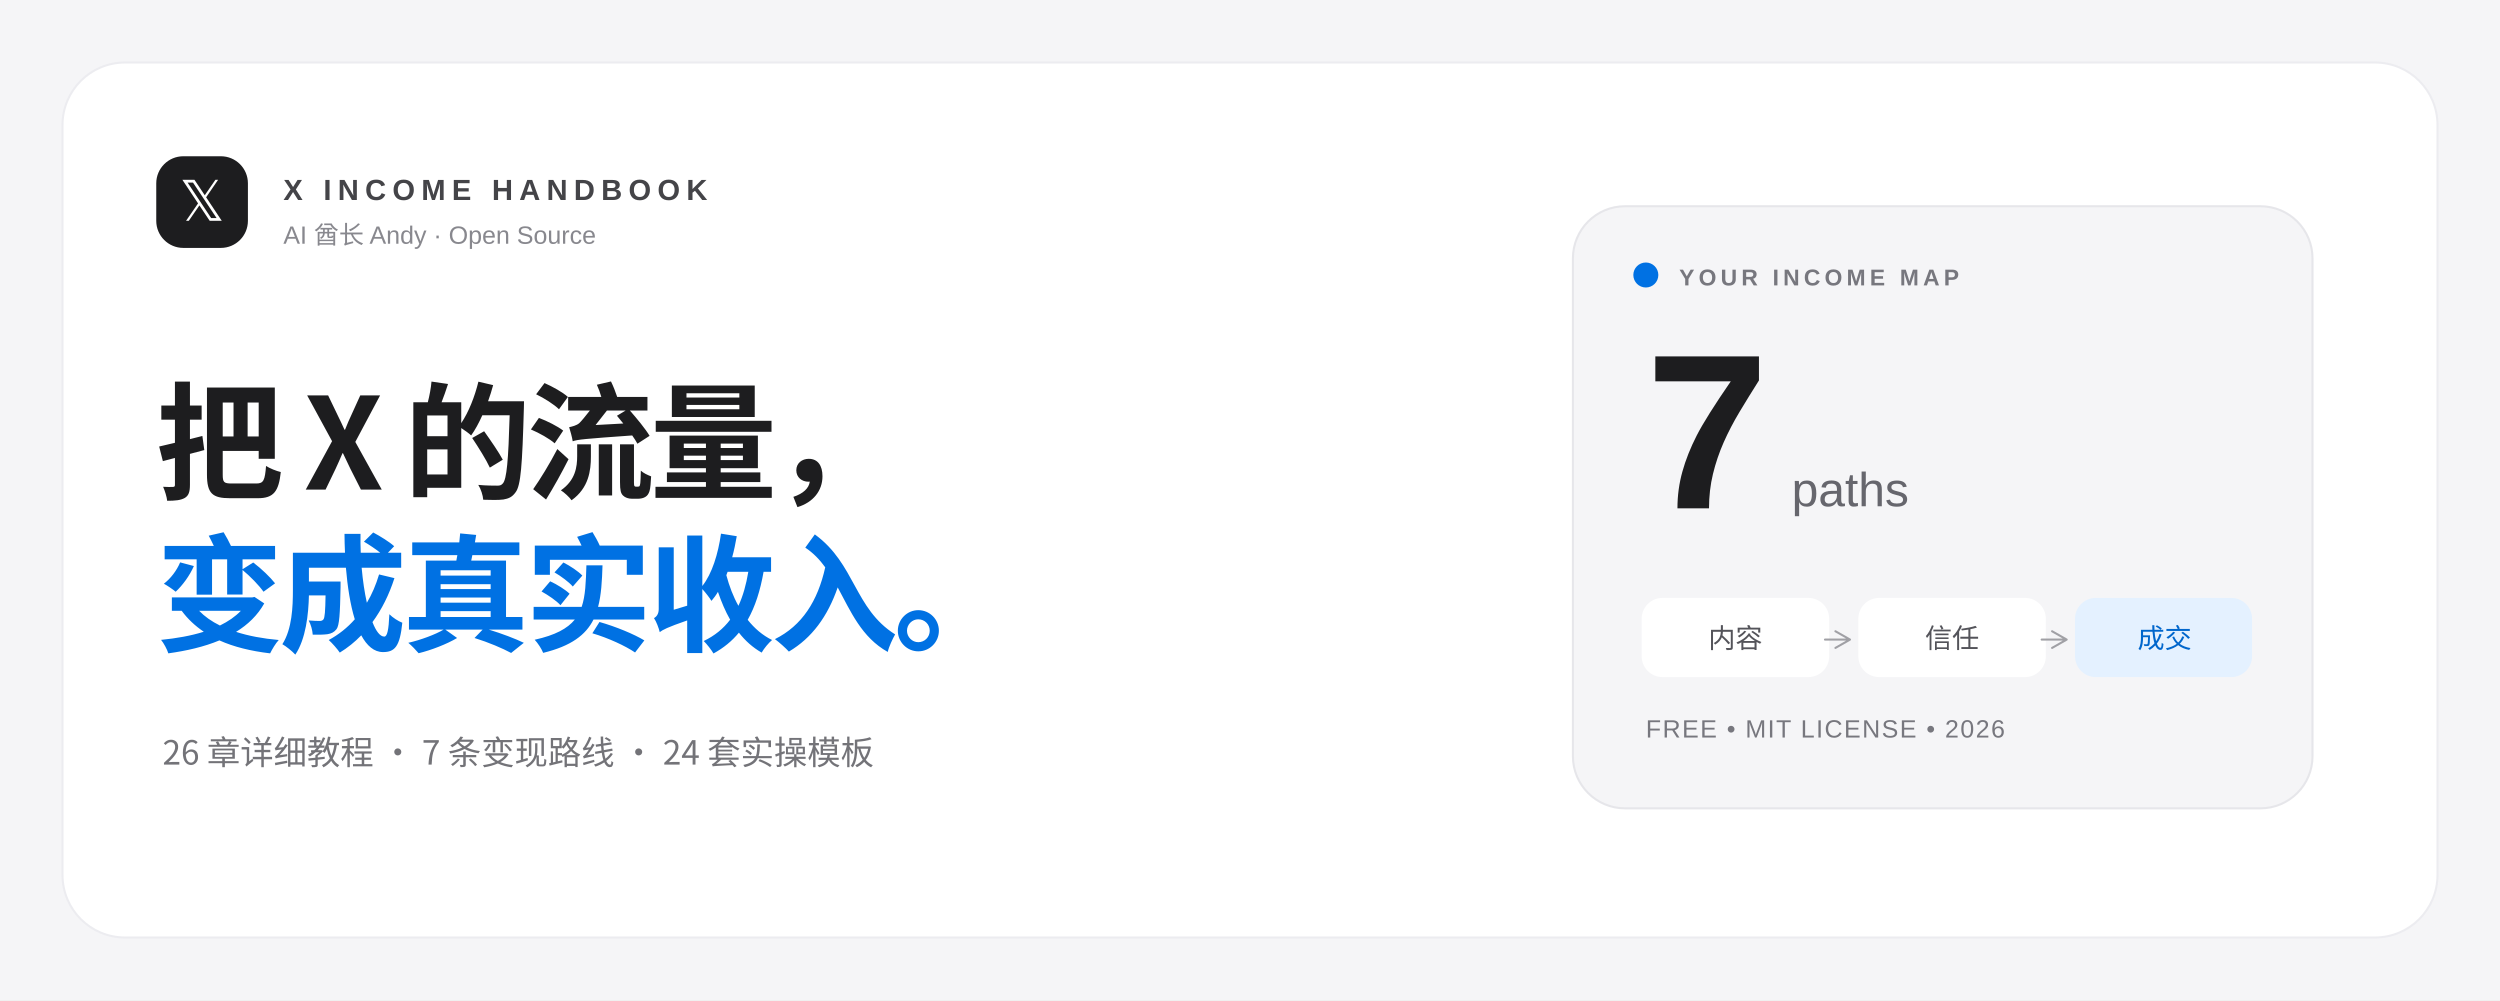
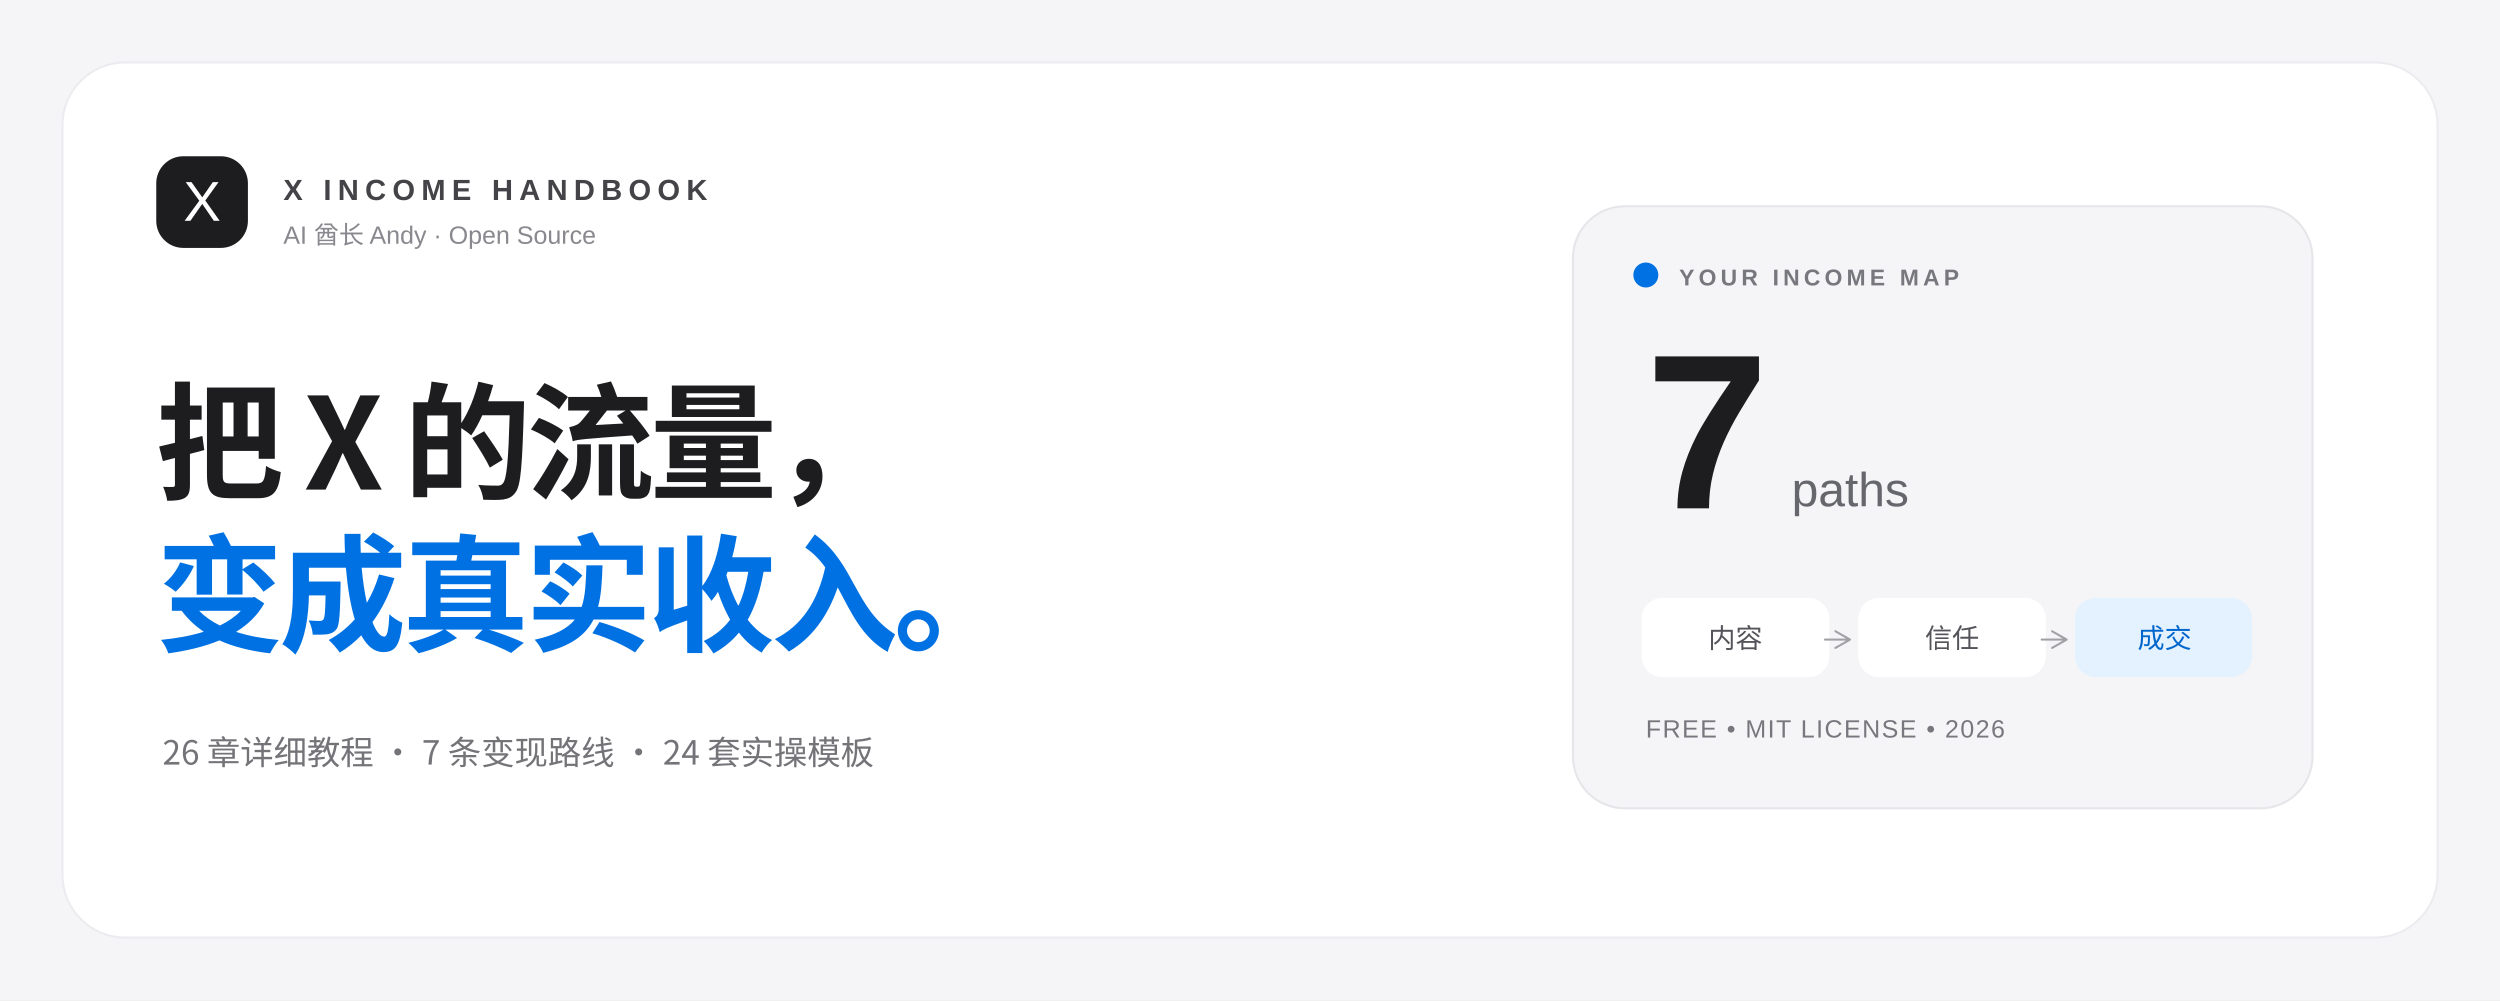
<svg xmlns="http://www.w3.org/2000/svg" width="1200" height="480" viewBox="0 0 1200 480" role="img" aria-labelledby="t d">
  <rect width="1200" height="480" fill="#f5f5f7" />
  <rect x="30" y="30" width="1140" height="420" rx="30" fill="#fff" stroke="#ececf0" />
  <rect x="75" y="75" width="44" height="44" rx="13" fill="#1d1d1f" />
-   <text x="97" y="106" font-size="27" font-family="Arial,sans-serif" text-anchor="middle" fill="#fff">𝕏</text>
+   <text x="97" y="106" font-size="27" font-family="Arial,sans-serif" text-anchor="middle" fill="#fff">X</text>
  <text x="136" y="96" font-family="-apple-system,Arial,sans-serif" font-size="14" letter-spacing="3" font-weight="700" fill="#444448">X INCOME HANDBOOK</text>
  <text x="136" y="117" font-family="-apple-system,Arial,sans-serif" font-size="12" fill="#88888e">AI 酋长 Andy · Open Source</text>
-   <text x="75" y="235" font-family="PingFang SC,Noto Sans CJK SC,Microsoft YaHei,sans-serif" font-size="61" letter-spacing="-2" font-weight="750" fill="#1d1d1f">把 X 的流量，</text>
-   <text x="75" y="308" font-family="PingFang SC,Noto Sans CJK SC,Microsoft YaHei,sans-serif" font-size="61" letter-spacing="-2" font-weight="750" fill="#0071e3">变成真实收入。</text>
-   <text x="78" y="367" font-family="PingFang SC,Noto Sans CJK SC,Microsoft YaHei,sans-serif" font-size="16" fill="#737378">26 章详细教程  ·  7 条变现路线  ·  24 套实操模板</text>
+   <text x="75" y="235" font-family="Noto Sans CJK SC,PingFang SC,Microsoft YaHei,sans-serif" font-size="61" letter-spacing="-2" font-weight="750" fill="#1d1d1f">把 X 的流量，</text>
+   <text x="75" y="308" font-family="Noto Sans CJK SC,PingFang SC,Microsoft YaHei,sans-serif" font-size="61" letter-spacing="-2" font-weight="750" fill="#0071e3">变成真实收入。</text>
+   <text x="78" y="367" font-family="Noto Sans CJK SC,PingFang SC,Microsoft YaHei,sans-serif" font-size="16" fill="#737378">26 章详细教程  ·  7 条变现路线  ·  24 套实操模板</text>
  <rect x="755" y="99" width="355" height="289" rx="25" fill="#f5f5f7" stroke="#e6e6ea" />
  <circle cx="790" cy="132" r="6" fill="#0071e3" />
  <text x="806" y="137" font-family="Arial,sans-serif" font-size="11" font-weight="700" letter-spacing="2" fill="#77777e">YOUR INCOME MAP</text>
  <text x="790" y="244" font-family="Arial,sans-serif" font-size="106" font-weight="700" letter-spacing="-8" fill="#1d1d1f">7</text>
  <text x="860" y="243" font-family="Arial,sans-serif" font-size="23" fill="#66666d">paths</text>
  <rect x="788" y="287" width="90" height="38" rx="10" fill="#fff" />
  <rect x="892" y="287" width="90" height="38" rx="10" fill="#fff" />
  <rect x="996" y="287" width="85" height="38" rx="10" fill="#e4f1ff" />
-   <text x="833" y="311" text-anchor="middle" font-family="PingFang SC,Noto Sans CJK SC,sans-serif" font-size="13" fill="#54545a">内容</text>
-   <text x="937" y="311" text-anchor="middle" font-family="PingFang SC,Noto Sans CJK SC,sans-serif" font-size="13" fill="#54545a">信任</text>
-   <text x="1039" y="311" text-anchor="middle" font-family="PingFang SC,Noto Sans CJK SC,sans-serif" font-size="13" fill="#0066cc">成交</text>
+   <text x="833" y="311" text-anchor="middle" font-family="Noto Sans CJK SC,PingFang SC,sans-serif" font-size="13" fill="#54545a">内容</text>
+   <text x="937" y="311" text-anchor="middle" font-family="Noto Sans CJK SC,PingFang SC,sans-serif" font-size="13" fill="#54545a">信任</text>
+   <text x="1039" y="311" text-anchor="middle" font-family="Noto Sans CJK SC,PingFang SC,sans-serif" font-size="13" fill="#0066cc">成交</text>
  <path d="M876 307h12m-7 -4l7 4l-7 4M980 307h12m-7 -4l7 4l-7 4" fill="none" stroke="#a0a0a5" stroke-linecap="round" stroke-linejoin="round" />
  <text x="790" y="354" font-family="Arial,sans-serif" font-size="12" letter-spacing=".7" fill="#77777e">FREE  •  MIT LICENSE  •  2026</text>
</svg>
